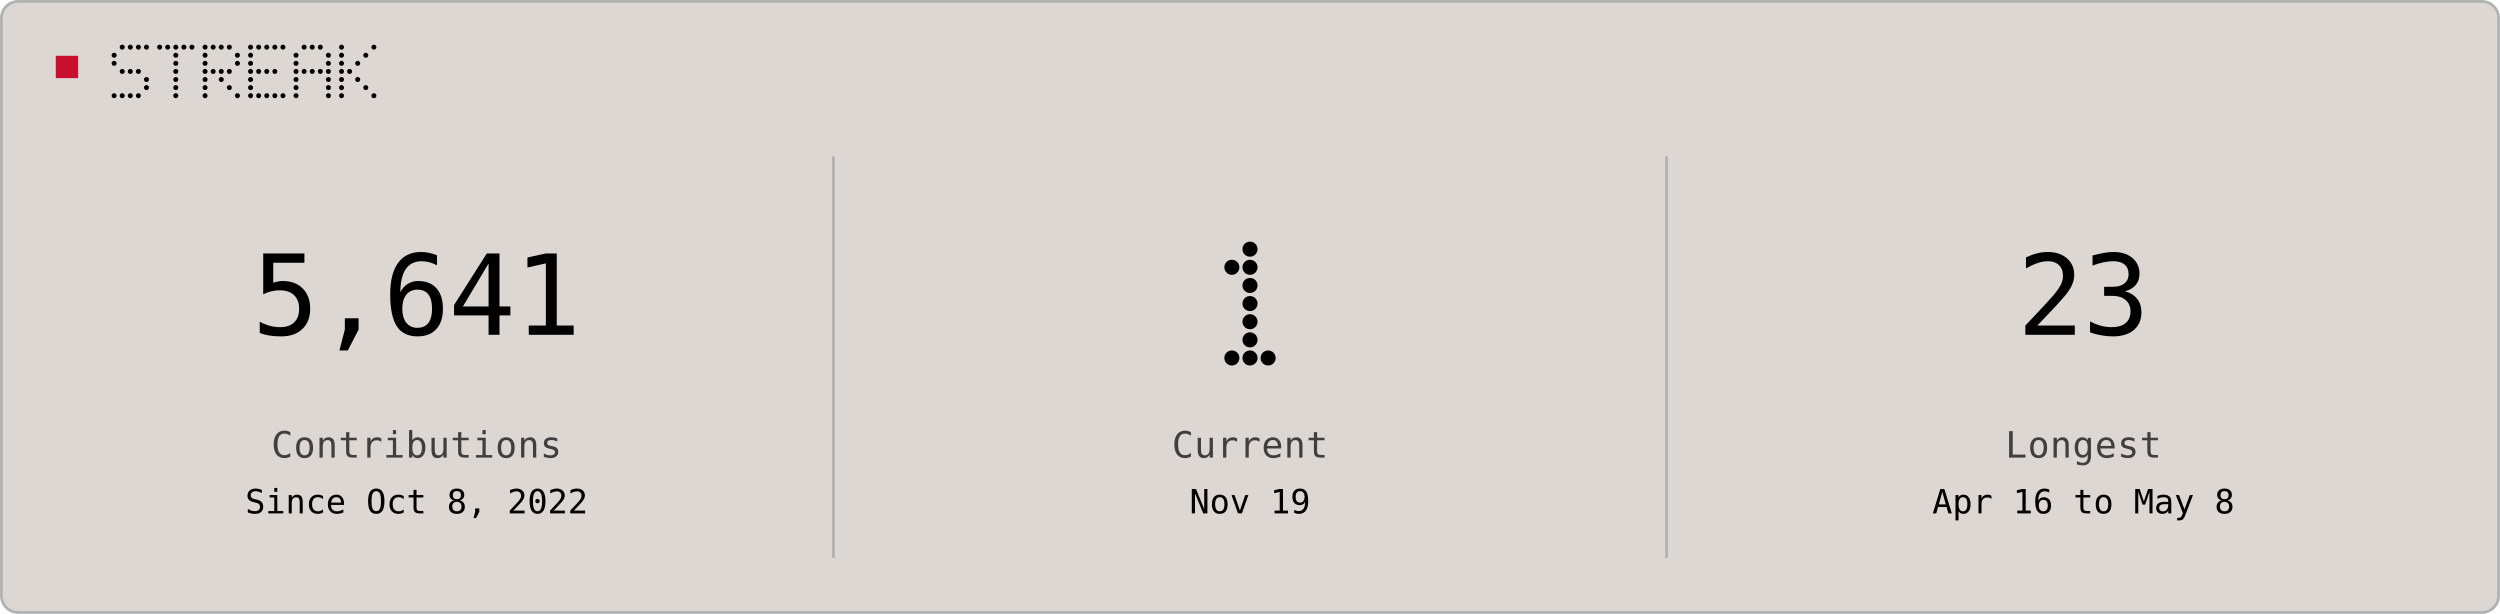
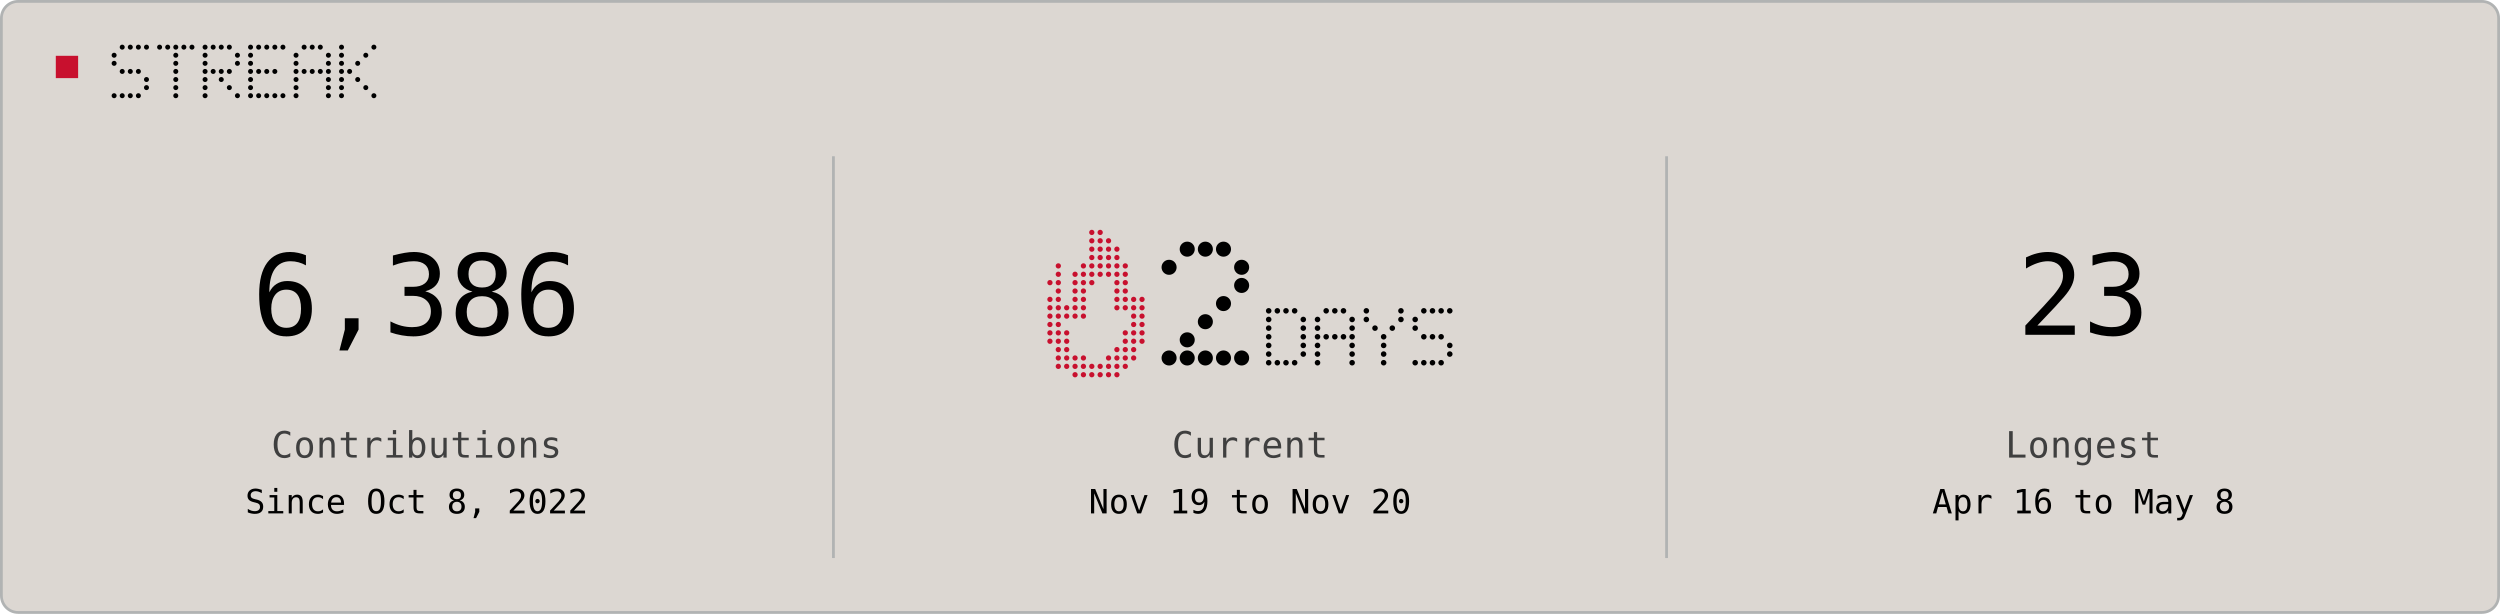
<svg xmlns="http://www.w3.org/2000/svg" width="896" height="220" viewBox="0 0 896 220" role="img">
  <rect x="0.5" y="0.5" width="895" height="219" rx="6" fill="#DCD7D2" stroke="#B1B3B3" stroke-width="1" />
  <rect x="20" y="20" width="8" height="8" fill="#C8102E" />
  <circle cx="43.8" cy="16.9" r="0.90" fill="#000000" />
  <circle cx="46.7" cy="16.9" r="0.90" fill="#000000" />
  <circle cx="49.6" cy="16.9" r="0.90" fill="#000000" />
  <circle cx="52.5" cy="16.9" r="0.90" fill="#000000" />
  <circle cx="40.9" cy="19.8" r="0.90" fill="#000000" />
  <circle cx="40.9" cy="22.7" r="0.90" fill="#000000" />
  <circle cx="43.8" cy="25.6" r="0.90" fill="#000000" />
  <circle cx="46.7" cy="25.6" r="0.90" fill="#000000" />
  <circle cx="49.6" cy="25.6" r="0.90" fill="#000000" />
  <circle cx="52.5" cy="28.5" r="0.90" fill="#000000" />
  <circle cx="52.5" cy="31.4" r="0.90" fill="#000000" />
  <circle cx="40.9" cy="34.3" r="0.90" fill="#000000" />
  <circle cx="43.8" cy="34.3" r="0.90" fill="#000000" />
  <circle cx="46.7" cy="34.3" r="0.90" fill="#000000" />
  <circle cx="49.6" cy="34.3" r="0.90" fill="#000000" />
  <circle cx="57.2" cy="16.9" r="0.90" fill="#000000" />
  <circle cx="60.1" cy="16.9" r="0.90" fill="#000000" />
  <circle cx="63.0" cy="16.9" r="0.90" fill="#000000" />
  <circle cx="65.9" cy="16.9" r="0.90" fill="#000000" />
  <circle cx="68.8" cy="16.9" r="0.90" fill="#000000" />
  <circle cx="63.0" cy="19.8" r="0.90" fill="#000000" />
  <circle cx="63.0" cy="22.7" r="0.90" fill="#000000" />
  <circle cx="63.0" cy="25.6" r="0.90" fill="#000000" />
  <circle cx="63.0" cy="28.5" r="0.90" fill="#000000" />
  <circle cx="63.0" cy="31.4" r="0.90" fill="#000000" />
  <circle cx="63.0" cy="34.3" r="0.90" fill="#000000" />
  <circle cx="73.5" cy="16.9" r="0.90" fill="#000000" />
  <circle cx="76.4" cy="16.9" r="0.90" fill="#000000" />
  <circle cx="79.3" cy="16.9" r="0.90" fill="#000000" />
  <circle cx="82.2" cy="16.9" r="0.90" fill="#000000" />
  <circle cx="73.5" cy="19.8" r="0.90" fill="#000000" />
  <circle cx="85.1" cy="19.8" r="0.90" fill="#000000" />
  <circle cx="73.5" cy="22.7" r="0.90" fill="#000000" />
  <circle cx="85.1" cy="22.7" r="0.90" fill="#000000" />
  <circle cx="73.5" cy="25.6" r="0.90" fill="#000000" />
  <circle cx="76.4" cy="25.6" r="0.90" fill="#000000" />
  <circle cx="79.3" cy="25.6" r="0.90" fill="#000000" />
  <circle cx="82.2" cy="25.6" r="0.90" fill="#000000" />
  <circle cx="73.5" cy="28.5" r="0.90" fill="#000000" />
  <circle cx="79.3" cy="28.5" r="0.90" fill="#000000" />
  <circle cx="73.5" cy="31.4" r="0.90" fill="#000000" />
  <circle cx="82.2" cy="31.4" r="0.90" fill="#000000" />
  <circle cx="73.5" cy="34.3" r="0.90" fill="#000000" />
  <circle cx="85.1" cy="34.3" r="0.90" fill="#000000" />
  <circle cx="89.8" cy="16.9" r="0.90" fill="#000000" />
  <circle cx="92.7" cy="16.9" r="0.90" fill="#000000" />
  <circle cx="95.6" cy="16.9" r="0.90" fill="#000000" />
  <circle cx="98.5" cy="16.9" r="0.90" fill="#000000" />
  <circle cx="101.4" cy="16.9" r="0.90" fill="#000000" />
  <circle cx="89.8" cy="19.8" r="0.90" fill="#000000" />
  <circle cx="89.8" cy="22.7" r="0.90" fill="#000000" />
  <circle cx="89.8" cy="25.6" r="0.90" fill="#000000" />
  <circle cx="92.7" cy="25.6" r="0.90" fill="#000000" />
  <circle cx="95.6" cy="25.6" r="0.90" fill="#000000" />
  <circle cx="98.5" cy="25.6" r="0.90" fill="#000000" />
  <circle cx="89.8" cy="28.5" r="0.90" fill="#000000" />
  <circle cx="89.8" cy="31.4" r="0.90" fill="#000000" />
  <circle cx="89.8" cy="34.3" r="0.90" fill="#000000" />
  <circle cx="92.7" cy="34.3" r="0.90" fill="#000000" />
  <circle cx="95.6" cy="34.3" r="0.90" fill="#000000" />
  <circle cx="98.5" cy="34.3" r="0.90" fill="#000000" />
  <circle cx="101.4" cy="34.3" r="0.90" fill="#000000" />
  <circle cx="109.0" cy="16.9" r="0.90" fill="#000000" />
  <circle cx="111.9" cy="16.9" r="0.90" fill="#000000" />
  <circle cx="114.8" cy="16.9" r="0.90" fill="#000000" />
  <circle cx="106.1" cy="19.8" r="0.90" fill="#000000" />
  <circle cx="117.7" cy="19.8" r="0.90" fill="#000000" />
  <circle cx="106.1" cy="22.7" r="0.90" fill="#000000" />
  <circle cx="117.7" cy="22.7" r="0.90" fill="#000000" />
  <circle cx="106.1" cy="25.6" r="0.90" fill="#000000" />
  <circle cx="109.0" cy="25.6" r="0.90" fill="#000000" />
  <circle cx="111.9" cy="25.6" r="0.90" fill="#000000" />
  <circle cx="114.8" cy="25.6" r="0.90" fill="#000000" />
  <circle cx="117.7" cy="25.6" r="0.90" fill="#000000" />
  <circle cx="106.1" cy="28.5" r="0.90" fill="#000000" />
  <circle cx="117.7" cy="28.5" r="0.90" fill="#000000" />
  <circle cx="106.1" cy="31.4" r="0.90" fill="#000000" />
  <circle cx="117.7" cy="31.4" r="0.90" fill="#000000" />
  <circle cx="106.1" cy="34.3" r="0.90" fill="#000000" />
  <circle cx="117.7" cy="34.3" r="0.90" fill="#000000" />
  <circle cx="122.4" cy="16.9" r="0.90" fill="#000000" />
  <circle cx="134.0" cy="16.9" r="0.90" fill="#000000" />
  <circle cx="122.4" cy="19.8" r="0.90" fill="#000000" />
  <circle cx="131.1" cy="19.8" r="0.90" fill="#000000" />
  <circle cx="122.4" cy="22.7" r="0.90" fill="#000000" />
  <circle cx="128.2" cy="22.7" r="0.90" fill="#000000" />
  <circle cx="122.4" cy="25.6" r="0.90" fill="#000000" />
  <circle cx="125.3" cy="25.6" r="0.90" fill="#000000" />
  <circle cx="122.4" cy="28.5" r="0.90" fill="#000000" />
  <circle cx="128.2" cy="28.5" r="0.90" fill="#000000" />
  <circle cx="122.4" cy="31.4" r="0.90" fill="#000000" />
  <circle cx="131.1" cy="31.4" r="0.90" fill="#000000" />
  <circle cx="122.4" cy="34.3" r="0.90" fill="#000000" />
  <circle cx="134.0" cy="34.3" r="0.90" fill="#000000" />
  <line x1="298.7" y1="56" x2="298.7" y2="200" stroke="#B1B3B3" />
  <line x1="597.3" y1="56" x2="597.3" y2="200" stroke="#B1B3B3" />
-   <text x="149.3" y="120" fill="#000000" text-anchor="middle" font-family="ui-monospace, Geist Mono, monospace" font-size="40" letter-spacing="-0.6" dominant-baseline="auto">5,641</text>
+   <text x="149.3" y="120" fill="#000000" text-anchor="middle" font-family="ui-monospace, Geist Mono, monospace" font-size="40" letter-spacing="-0.6" dominant-baseline="auto">6,386</text>
  <text x="149.3" y="164" fill="#3F3F3F" text-anchor="middle" font-family="ui-monospace, Geist Mono, monospace" font-size="13" letter-spacing="0.2" dominant-baseline="auto">Contributions</text>
  <text x="149.3" y="184" fill="#000000" text-anchor="middle" font-family="ui-monospace, Geist Mono, monospace" font-size="12" letter-spacing="0" dominant-baseline="auto">Since Oct 8, 2022</text>
-   <circle cx="448.0" cy="89.3" r="2.70" fill="#000000" />
-   <circle cx="441.5" cy="95.8" r="2.70" fill="#000000" />
-   <circle cx="448.0" cy="95.8" r="2.70" fill="#000000" />
-   <circle cx="448.0" cy="102.3" r="2.70" fill="#000000" />
-   <circle cx="448.0" cy="108.8" r="2.70" fill="#000000" />
-   <circle cx="448.0" cy="115.3" r="2.70" fill="#000000" />
-   <circle cx="448.0" cy="121.8" r="2.70" fill="#000000" />
-   <circle cx="441.5" cy="128.3" r="2.70" fill="#000000" />
-   <circle cx="448.0" cy="128.3" r="2.70" fill="#000000" />
-   <circle cx="454.5" cy="128.3" r="2.70" fill="#000000" />
+   <circle cx="391.3" cy="83.3" r="0.95" fill="#C8102E" />
+   <circle cx="394.3" cy="83.3" r="0.95" fill="#C8102E" />
+   <circle cx="391.3" cy="86.3" r="0.95" fill="#C8102E" />
+   <circle cx="394.3" cy="86.3" r="0.95" fill="#C8102E" />
+   <circle cx="397.3" cy="86.3" r="0.95" fill="#C8102E" />
+   <circle cx="391.3" cy="89.3" r="0.95" fill="#C8102E" />
+   <circle cx="394.3" cy="89.3" r="0.95" fill="#C8102E" />
+   <circle cx="397.3" cy="89.3" r="0.95" fill="#C8102E" />
+   <circle cx="400.3" cy="89.3" r="0.95" fill="#C8102E" />
+   <circle cx="391.3" cy="92.3" r="0.95" fill="#C8102E" />
+   <circle cx="394.3" cy="92.3" r="0.95" fill="#C8102E" />
+   <circle cx="397.3" cy="92.3" r="0.95" fill="#C8102E" />
+   <circle cx="400.3" cy="92.3" r="0.95" fill="#C8102E" />
+   <circle cx="379.3" cy="95.3" r="0.95" fill="#C8102E" />
+   <circle cx="388.3" cy="95.3" r="0.95" fill="#C8102E" />
+   <circle cx="391.3" cy="95.3" r="0.95" fill="#C8102E" />
+   <circle cx="394.3" cy="95.3" r="0.95" fill="#C8102E" />
+   <circle cx="397.3" cy="95.3" r="0.95" fill="#C8102E" />
+   <circle cx="400.3" cy="95.3" r="0.95" fill="#C8102E" />
+   <circle cx="403.3" cy="95.3" r="0.95" fill="#C8102E" />
+   <circle cx="379.3" cy="98.3" r="0.95" fill="#C8102E" />
+   <circle cx="385.3" cy="98.3" r="0.95" fill="#C8102E" />
+   <circle cx="388.3" cy="98.3" r="0.95" fill="#C8102E" />
+   <circle cx="391.3" cy="98.3" r="0.95" fill="#C8102E" />
+   <circle cx="394.3" cy="98.3" r="0.95" fill="#C8102E" />
+   <circle cx="397.3" cy="98.3" r="0.95" fill="#C8102E" />
+   <circle cx="400.3" cy="98.3" r="0.95" fill="#C8102E" />
+   <circle cx="403.3" cy="98.3" r="0.95" fill="#C8102E" />
+   <circle cx="376.3" cy="101.3" r="0.95" fill="#C8102E" />
+   <circle cx="379.3" cy="101.3" r="0.95" fill="#C8102E" />
+   <circle cx="385.3" cy="101.3" r="0.95" fill="#C8102E" />
+   <circle cx="388.3" cy="101.3" r="0.95" fill="#C8102E" />
+   <circle cx="391.3" cy="101.3" r="0.95" fill="#C8102E" />
+   <circle cx="400.3" cy="101.3" r="0.95" fill="#C8102E" />
+   <circle cx="403.3" cy="101.3" r="0.95" fill="#C8102E" />
+   <circle cx="379.3" cy="104.3" r="0.95" fill="#C8102E" />
+   <circle cx="385.3" cy="104.3" r="0.95" fill="#C8102E" />
+   <circle cx="388.3" cy="104.3" r="0.95" fill="#C8102E" />
+   <circle cx="400.3" cy="104.3" r="0.95" fill="#C8102E" />
+   <circle cx="403.3" cy="104.3" r="0.95" fill="#C8102E" />
+   <circle cx="376.3" cy="107.3" r="0.95" fill="#C8102E" />
+   <circle cx="379.3" cy="107.3" r="0.95" fill="#C8102E" />
+   <circle cx="385.3" cy="107.3" r="0.95" fill="#C8102E" />
+   <circle cx="388.3" cy="107.3" r="0.95" fill="#C8102E" />
+   <circle cx="400.3" cy="107.3" r="0.95" fill="#C8102E" />
+   <circle cx="403.3" cy="107.3" r="0.95" fill="#C8102E" />
+   <circle cx="406.3" cy="107.3" r="0.95" fill="#C8102E" />
+   <circle cx="409.3" cy="107.3" r="0.95" fill="#C8102E" />
+   <circle cx="376.3" cy="110.3" r="0.95" fill="#C8102E" />
+   <circle cx="379.3" cy="110.3" r="0.95" fill="#C8102E" />
+   <circle cx="382.3" cy="110.3" r="0.95" fill="#C8102E" />
+   <circle cx="385.3" cy="110.3" r="0.95" fill="#C8102E" />
+   <circle cx="388.3" cy="110.3" r="0.95" fill="#C8102E" />
+   <circle cx="400.3" cy="110.3" r="0.95" fill="#C8102E" />
+   <circle cx="403.3" cy="110.3" r="0.95" fill="#C8102E" />
+   <circle cx="406.3" cy="110.3" r="0.95" fill="#C8102E" />
+   <circle cx="409.3" cy="110.3" r="0.95" fill="#C8102E" />
+   <circle cx="376.3" cy="113.3" r="0.95" fill="#C8102E" />
+   <circle cx="379.3" cy="113.3" r="0.95" fill="#C8102E" />
+   <circle cx="382.3" cy="113.3" r="0.95" fill="#C8102E" />
+   <circle cx="385.3" cy="113.3" r="0.95" fill="#C8102E" />
+   <circle cx="388.3" cy="113.3" r="0.95" fill="#C8102E" />
+   <circle cx="406.3" cy="113.3" r="0.95" fill="#C8102E" />
+   <circle cx="409.3" cy="113.3" r="0.95" fill="#C8102E" />
+   <circle cx="376.3" cy="116.3" r="0.95" fill="#C8102E" />
+   <circle cx="379.3" cy="116.3" r="0.95" fill="#C8102E" />
+   <circle cx="406.3" cy="116.3" r="0.95" fill="#C8102E" />
+   <circle cx="409.3" cy="116.3" r="0.95" fill="#C8102E" />
+   <circle cx="376.3" cy="119.3" r="0.95" fill="#C8102E" />
+   <circle cx="379.3" cy="119.3" r="0.95" fill="#C8102E" />
+   <circle cx="382.3" cy="119.3" r="0.95" fill="#C8102E" />
+   <circle cx="403.3" cy="119.3" r="0.95" fill="#C8102E" />
+   <circle cx="406.3" cy="119.3" r="0.95" fill="#C8102E" />
+   <circle cx="409.3" cy="119.3" r="0.95" fill="#C8102E" />
+   <circle cx="376.3" cy="122.3" r="0.95" fill="#C8102E" />
+   <circle cx="379.3" cy="122.3" r="0.95" fill="#C8102E" />
+   <circle cx="382.3" cy="122.3" r="0.95" fill="#C8102E" />
+   <circle cx="403.3" cy="122.3" r="0.95" fill="#C8102E" />
+   <circle cx="406.3" cy="122.3" r="0.95" fill="#C8102E" />
+   <circle cx="409.3" cy="122.3" r="0.95" fill="#C8102E" />
+   <circle cx="379.3" cy="125.3" r="0.95" fill="#C8102E" />
+   <circle cx="382.3" cy="125.3" r="0.95" fill="#C8102E" />
+   <circle cx="400.3" cy="125.3" r="0.95" fill="#C8102E" />
+   <circle cx="403.3" cy="125.3" r="0.95" fill="#C8102E" />
+   <circle cx="406.3" cy="125.3" r="0.95" fill="#C8102E" />
+   <circle cx="379.3" cy="128.3" r="0.95" fill="#C8102E" />
+   <circle cx="382.3" cy="128.3" r="0.95" fill="#C8102E" />
+   <circle cx="385.3" cy="128.3" r="0.95" fill="#C8102E" />
+   <circle cx="388.3" cy="128.3" r="0.95" fill="#C8102E" />
+   <circle cx="397.3" cy="128.3" r="0.95" fill="#C8102E" />
+   <circle cx="400.3" cy="128.3" r="0.95" fill="#C8102E" />
+   <circle cx="403.3" cy="128.3" r="0.95" fill="#C8102E" />
+   <circle cx="406.3" cy="128.3" r="0.95" fill="#C8102E" />
+   <circle cx="379.3" cy="131.3" r="0.95" fill="#C8102E" />
+   <circle cx="382.3" cy="131.3" r="0.95" fill="#C8102E" />
+   <circle cx="385.3" cy="131.3" r="0.95" fill="#C8102E" />
+   <circle cx="388.3" cy="131.3" r="0.95" fill="#C8102E" />
+   <circle cx="391.3" cy="131.3" r="0.95" fill="#C8102E" />
+   <circle cx="394.3" cy="131.3" r="0.95" fill="#C8102E" />
+   <circle cx="397.3" cy="131.3" r="0.95" fill="#C8102E" />
+   <circle cx="400.3" cy="131.3" r="0.95" fill="#C8102E" />
+   <circle cx="403.3" cy="131.3" r="0.95" fill="#C8102E" />
+   <circle cx="385.3" cy="134.3" r="0.95" fill="#C8102E" />
+   <circle cx="388.3" cy="134.3" r="0.95" fill="#C8102E" />
+   <circle cx="391.3" cy="134.3" r="0.95" fill="#C8102E" />
+   <circle cx="394.3" cy="134.3" r="0.95" fill="#C8102E" />
+   <circle cx="397.3" cy="134.3" r="0.95" fill="#C8102E" />
+   <circle cx="400.3" cy="134.3" r="0.95" fill="#C8102E" />
+   <circle cx="425.5" cy="89.3" r="2.70" fill="#000000" />
+   <circle cx="432.0" cy="89.3" r="2.70" fill="#000000" />
+   <circle cx="438.5" cy="89.3" r="2.70" fill="#000000" />
+   <circle cx="419.0" cy="95.8" r="2.70" fill="#000000" />
+   <circle cx="445.0" cy="95.8" r="2.70" fill="#000000" />
+   <circle cx="445.0" cy="102.3" r="2.70" fill="#000000" />
+   <circle cx="438.5" cy="108.8" r="2.70" fill="#000000" />
+   <circle cx="432.0" cy="115.3" r="2.70" fill="#000000" />
+   <circle cx="425.5" cy="121.8" r="2.70" fill="#000000" />
+   <circle cx="419.0" cy="128.3" r="2.70" fill="#000000" />
+   <circle cx="425.5" cy="128.3" r="2.70" fill="#000000" />
+   <circle cx="432.0" cy="128.3" r="2.70" fill="#000000" />
+   <circle cx="438.5" cy="128.3" r="2.70" fill="#000000" />
+   <circle cx="445.0" cy="128.3" r="2.70" fill="#000000" />
+   <circle cx="454.7" cy="111.4" r="1.00" fill="#000000" />
+   <circle cx="457.8" cy="111.4" r="1.00" fill="#000000" />
+   <circle cx="460.9" cy="111.4" r="1.00" fill="#000000" />
+   <circle cx="464.0" cy="111.4" r="1.00" fill="#000000" />
+   <circle cx="454.7" cy="114.5" r="1.00" fill="#000000" />
+   <circle cx="467.1" cy="114.5" r="1.00" fill="#000000" />
+   <circle cx="454.7" cy="117.6" r="1.00" fill="#000000" />
+   <circle cx="467.1" cy="117.6" r="1.00" fill="#000000" />
+   <circle cx="454.7" cy="120.7" r="1.00" fill="#000000" />
+   <circle cx="467.1" cy="120.7" r="1.00" fill="#000000" />
+   <circle cx="454.7" cy="123.8" r="1.00" fill="#000000" />
+   <circle cx="467.1" cy="123.8" r="1.00" fill="#000000" />
+   <circle cx="454.7" cy="126.9" r="1.00" fill="#000000" />
+   <circle cx="467.1" cy="126.9" r="1.00" fill="#000000" />
+   <circle cx="454.7" cy="130.0" r="1.00" fill="#000000" />
+   <circle cx="457.8" cy="130.0" r="1.00" fill="#000000" />
+   <circle cx="460.9" cy="130.0" r="1.00" fill="#000000" />
+   <circle cx="464.0" cy="130.0" r="1.00" fill="#000000" />
+   <circle cx="475.3" cy="111.4" r="1.00" fill="#000000" />
+   <circle cx="478.4" cy="111.4" r="1.00" fill="#000000" />
+   <circle cx="481.5" cy="111.4" r="1.00" fill="#000000" />
+   <circle cx="472.2" cy="114.5" r="1.00" fill="#000000" />
+   <circle cx="484.6" cy="114.5" r="1.00" fill="#000000" />
+   <circle cx="472.2" cy="117.6" r="1.00" fill="#000000" />
+   <circle cx="484.6" cy="117.6" r="1.00" fill="#000000" />
+   <circle cx="472.2" cy="120.7" r="1.00" fill="#000000" />
+   <circle cx="475.3" cy="120.7" r="1.00" fill="#000000" />
+   <circle cx="478.4" cy="120.7" r="1.00" fill="#000000" />
+   <circle cx="481.5" cy="120.7" r="1.00" fill="#000000" />
+   <circle cx="484.6" cy="120.7" r="1.00" fill="#000000" />
+   <circle cx="472.2" cy="123.8" r="1.00" fill="#000000" />
+   <circle cx="484.6" cy="123.8" r="1.00" fill="#000000" />
+   <circle cx="472.2" cy="126.9" r="1.00" fill="#000000" />
+   <circle cx="484.6" cy="126.9" r="1.00" fill="#000000" />
+   <circle cx="472.2" cy="130.0" r="1.00" fill="#000000" />
+   <circle cx="484.6" cy="130.0" r="1.00" fill="#000000" />
+   <circle cx="489.7" cy="111.4" r="1.00" fill="#000000" />
+   <circle cx="502.1" cy="111.4" r="1.00" fill="#000000" />
+   <circle cx="489.7" cy="114.5" r="1.00" fill="#000000" />
+   <circle cx="502.1" cy="114.5" r="1.00" fill="#000000" />
+   <circle cx="492.8" cy="117.6" r="1.00" fill="#000000" />
+   <circle cx="499.0" cy="117.6" r="1.00" fill="#000000" />
+   <circle cx="495.9" cy="120.7" r="1.00" fill="#000000" />
+   <circle cx="495.9" cy="123.8" r="1.00" fill="#000000" />
+   <circle cx="495.9" cy="126.9" r="1.00" fill="#000000" />
+   <circle cx="495.9" cy="130.0" r="1.00" fill="#000000" />
+   <circle cx="510.3" cy="111.4" r="1.00" fill="#000000" />
+   <circle cx="513.4" cy="111.4" r="1.00" fill="#000000" />
+   <circle cx="516.5" cy="111.4" r="1.00" fill="#000000" />
+   <circle cx="519.6" cy="111.4" r="1.00" fill="#000000" />
+   <circle cx="507.2" cy="114.5" r="1.00" fill="#000000" />
+   <circle cx="507.2" cy="117.6" r="1.00" fill="#000000" />
+   <circle cx="510.3" cy="120.7" r="1.00" fill="#000000" />
+   <circle cx="513.4" cy="120.7" r="1.00" fill="#000000" />
+   <circle cx="516.5" cy="120.7" r="1.00" fill="#000000" />
+   <circle cx="519.6" cy="123.8" r="1.00" fill="#000000" />
+   <circle cx="519.6" cy="126.9" r="1.00" fill="#000000" />
+   <circle cx="507.2" cy="130.0" r="1.00" fill="#000000" />
+   <circle cx="510.3" cy="130.0" r="1.00" fill="#000000" />
+   <circle cx="513.4" cy="130.0" r="1.00" fill="#000000" />
+   <circle cx="516.5" cy="130.0" r="1.00" fill="#000000" />
  <text x="448.0" y="164" fill="#3F3F3F" text-anchor="middle" font-family="ui-monospace, Geist Mono, monospace" font-size="13" letter-spacing="0.2" dominant-baseline="auto">Current</text>
-   <text x="448.0" y="184" fill="#000000" text-anchor="middle" font-family="ui-monospace, Geist Mono, monospace" font-size="12" letter-spacing="0" dominant-baseline="auto">Nov 19</text>
+   <text x="448.0" y="184" fill="#000000" text-anchor="middle" font-family="ui-monospace, Geist Mono, monospace" font-size="12" letter-spacing="0" dominant-baseline="auto">Nov 19 to Nov 20</text>
  <text x="746.7" y="120" fill="#000000" text-anchor="middle" font-family="ui-monospace, Geist Mono, monospace" font-size="40" letter-spacing="-0.6" dominant-baseline="auto">23</text>
  <text x="746.7" y="164" fill="#3F3F3F" text-anchor="middle" font-family="ui-monospace, Geist Mono, monospace" font-size="13" letter-spacing="0.2" dominant-baseline="auto">Longest</text>
  <text x="746.7" y="184" fill="#000000" text-anchor="middle" font-family="ui-monospace, Geist Mono, monospace" font-size="12" letter-spacing="0" dominant-baseline="auto">Apr 16 to May 8</text>
</svg>
